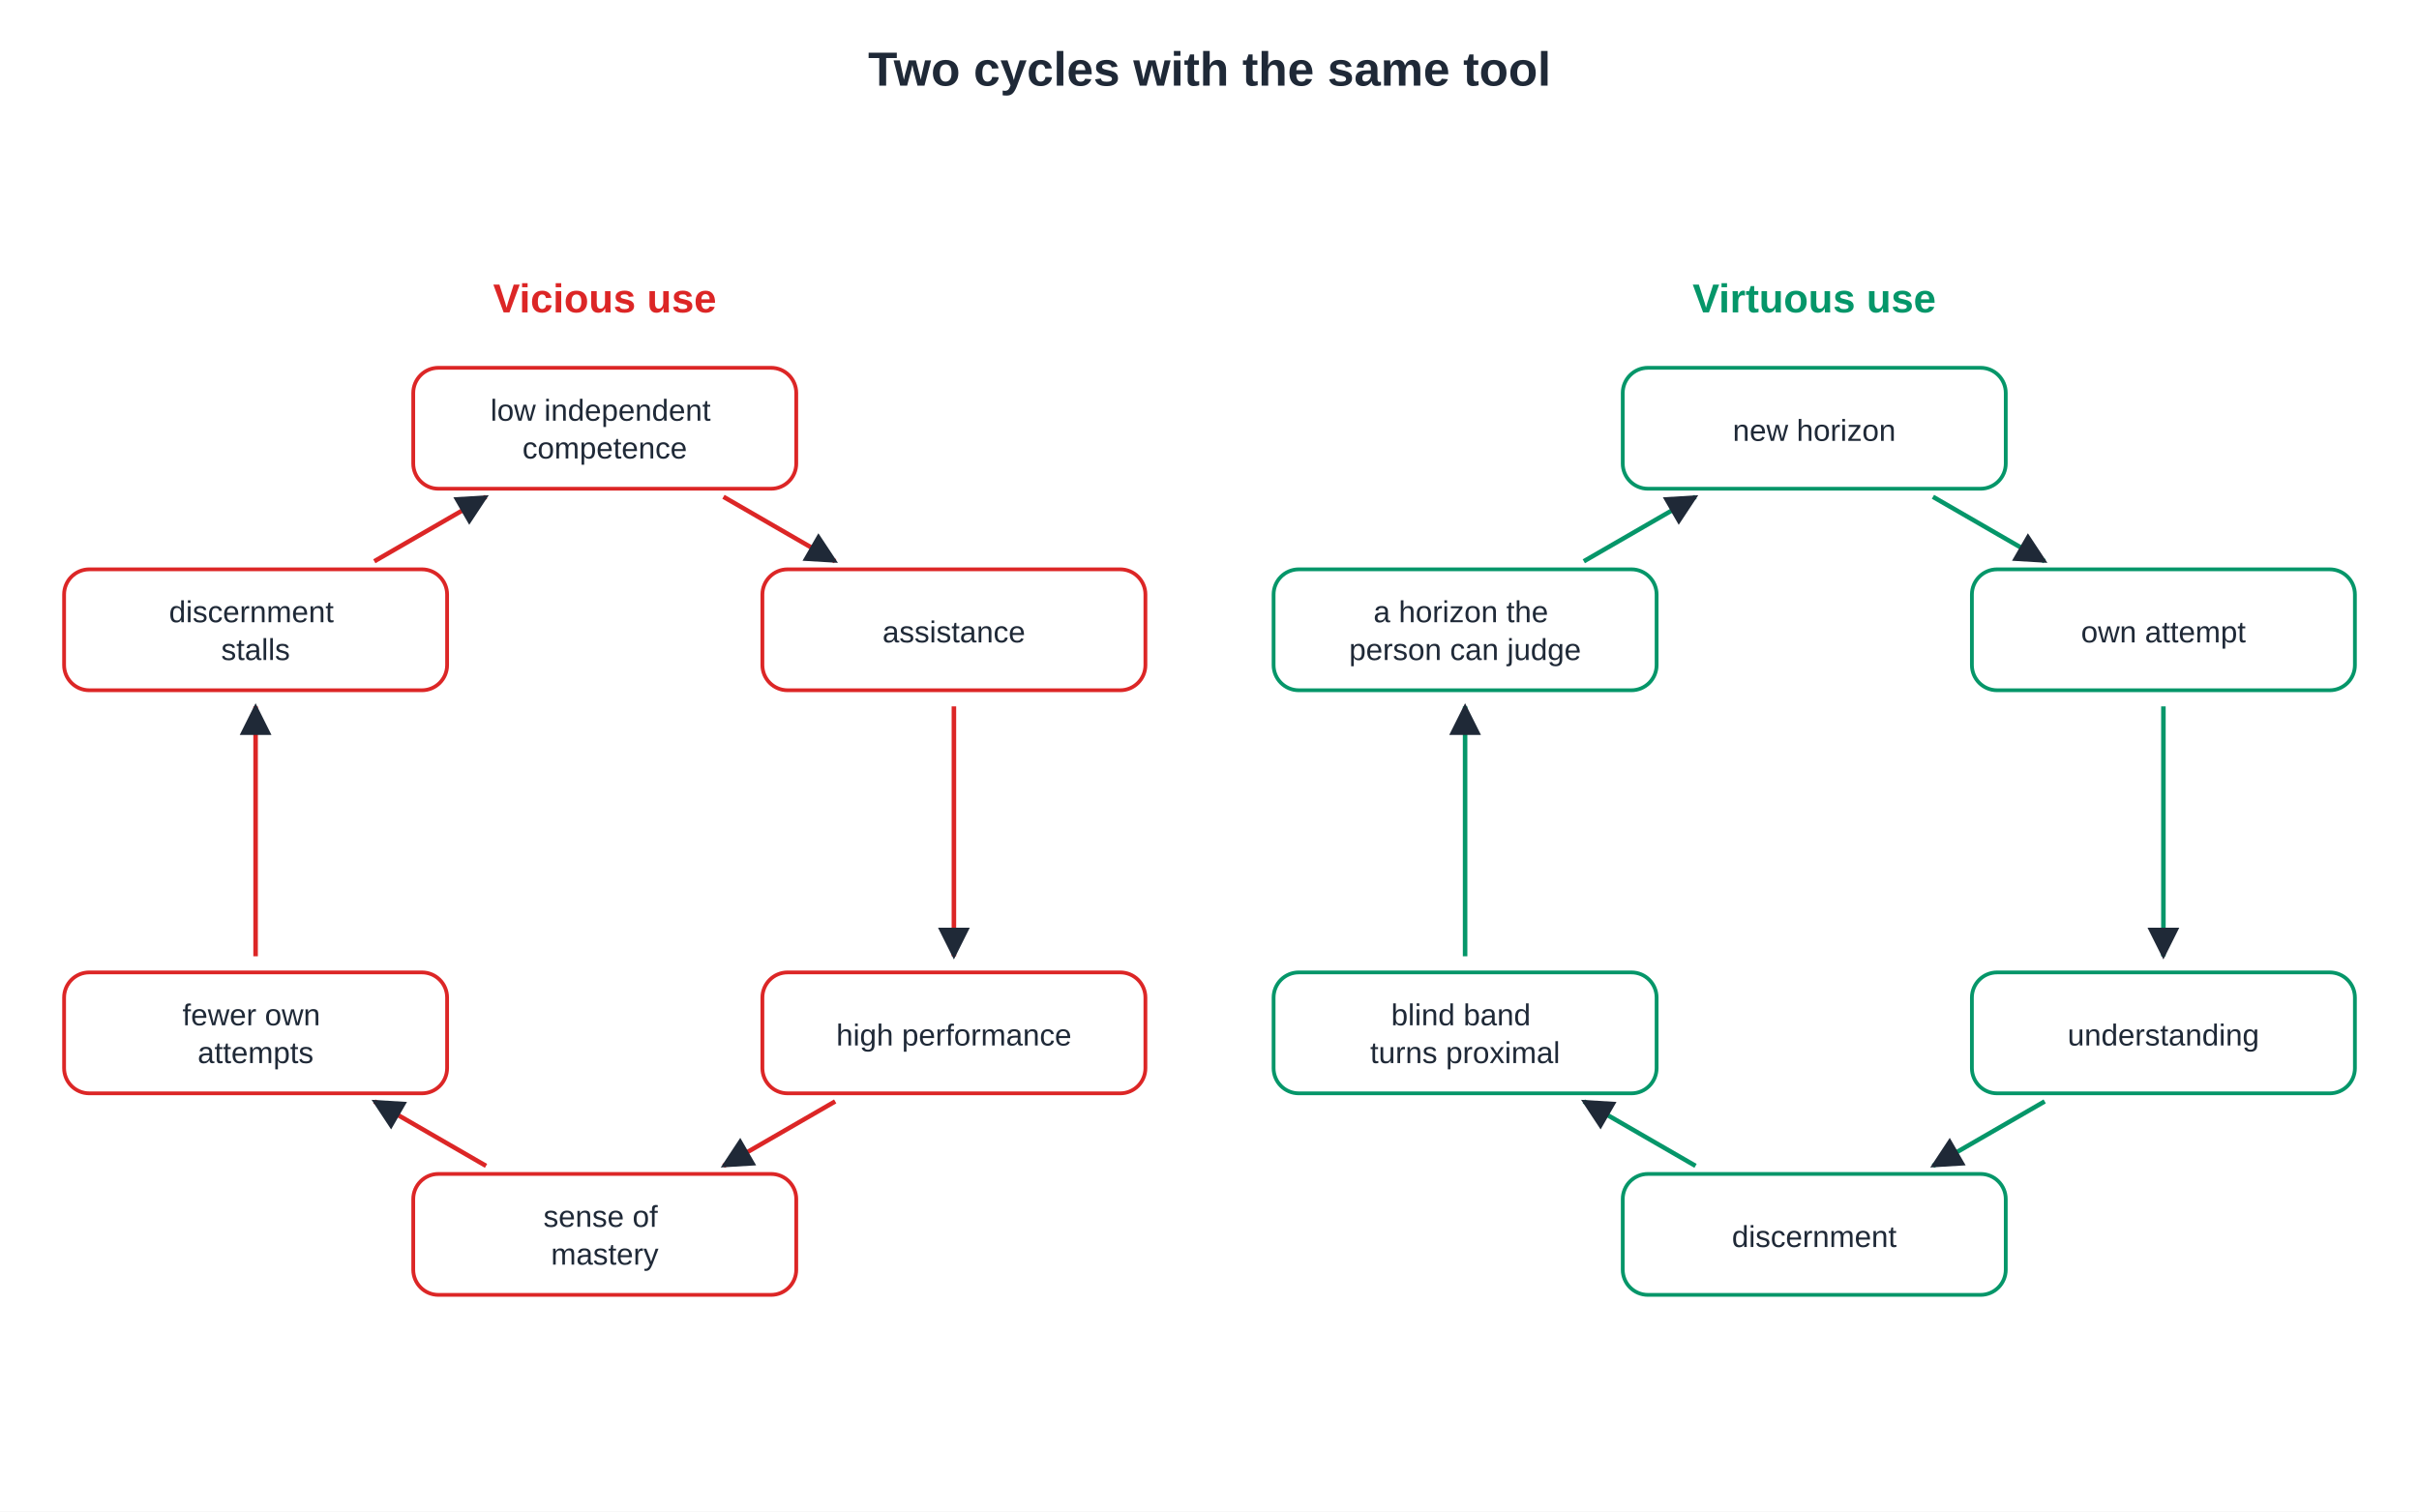
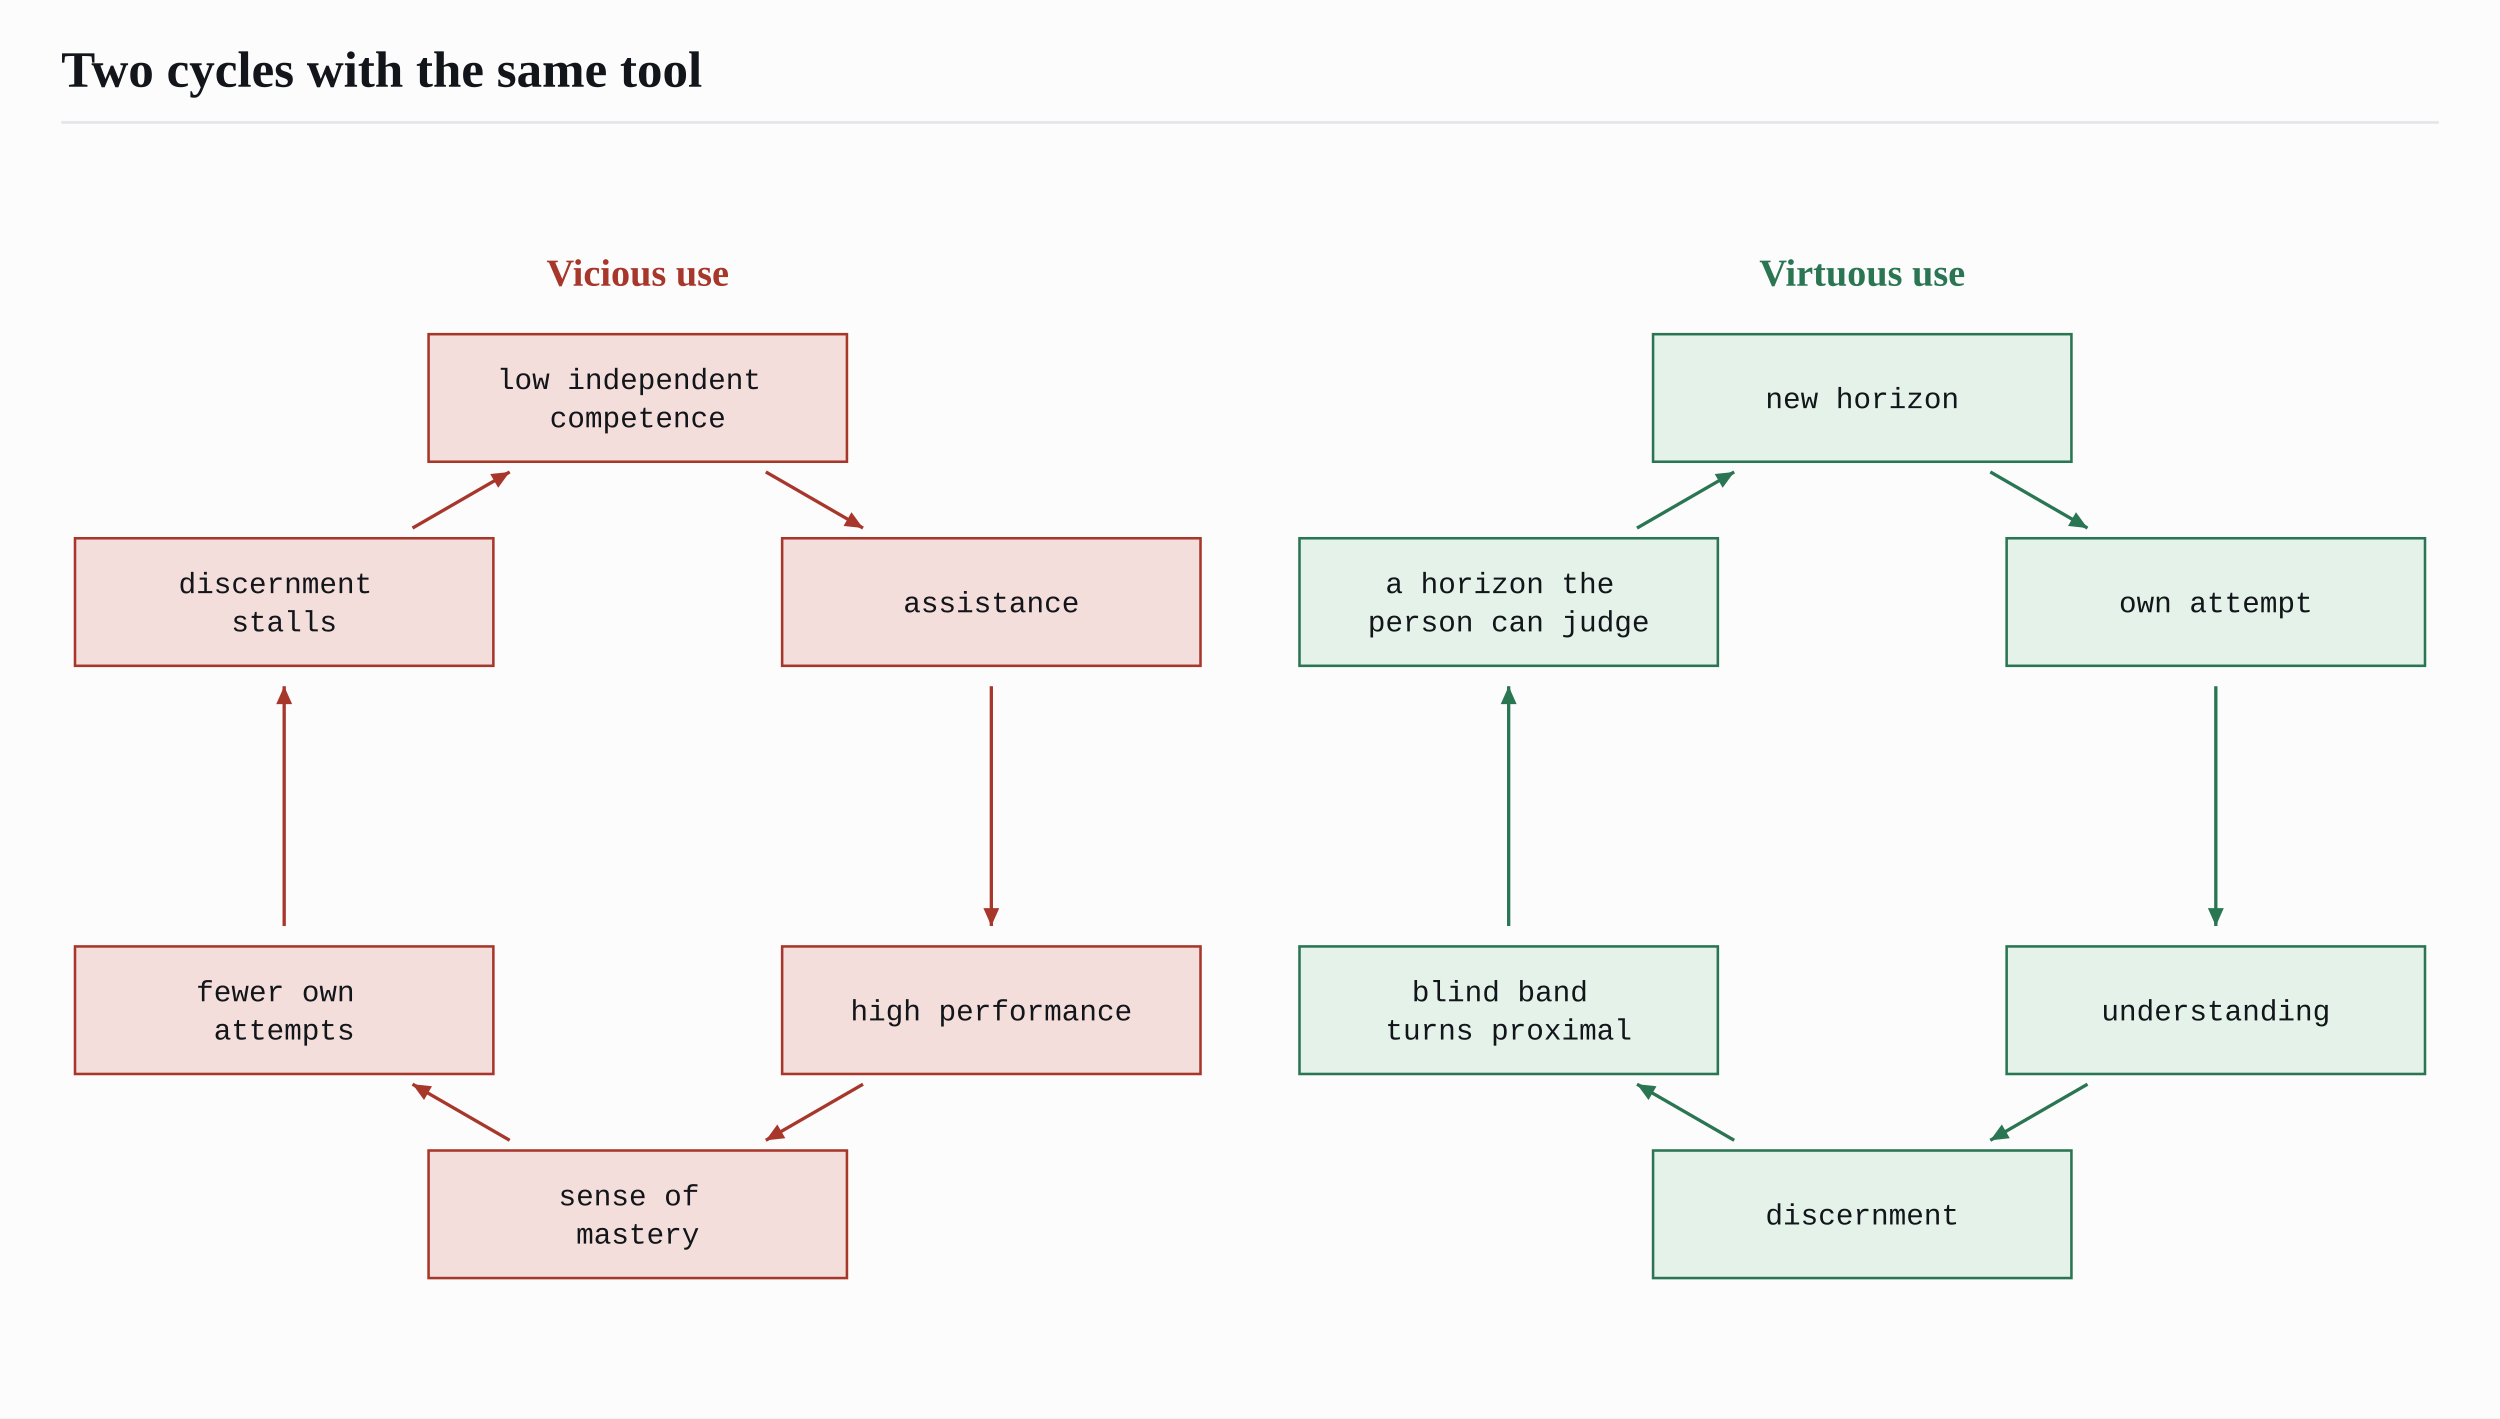
- <svg xmlns="http://www.w3.org/2000/svg" width="960" height="600" viewBox="0 0 960 600" role="img" aria-label="Two cycles with the same tool">
+ <svg xmlns="http://www.w3.org/2000/svg" width="980" height="556" viewBox="0 0 980 556" role="img" aria-label="Two cycles with the same tool">
  <defs>
-     <pattern id="hatch" width="8" height="8" patternUnits="userSpaceOnUse" patternTransform="rotate(45)">
-       <rect width="8" height="8" fill="#fee2e2" />
-       <line x1="0" y1="0" x2="0" y2="8" stroke="#dc2626" stroke-width="2.2" />
+     <pattern id="hatch" width="7" height="7" patternUnits="userSpaceOnUse" patternTransform="rotate(45)">
+       <rect width="7" height="7" fill="#f3dedb" />
+       <line x1="0" y1="0" x2="0" y2="7" stroke="#a8372b" stroke-width="1.1" stroke-opacity="0.5" />
    </pattern>
-     <marker id="arrow" viewBox="0 0 10 10" refX="9" refY="5" markerWidth="7" markerHeight="7" orient="auto-start-reverse">
-       <path d="M0,0 L10,5 L0,10 z" fill="#1f2937" />
+     <pattern id="dots" width="6" height="6" patternUnits="userSpaceOnUse">
+       <rect width="6" height="6" fill="#e9e1d3" />
+       <circle cx="3" cy="3" r="0.9" fill="#7a5d2c" fill-opacity="0.55" />
+     </pattern>
+     <marker id="arrow" viewBox="0 0 10 10" refX="9" refY="5" markerWidth="6" markerHeight="6" orient="auto-start-reverse">
+       <path d="M0,1 L9,5 L0,9 z" fill="#121519" />
    </marker>
-     <marker id="arrowm" viewBox="0 0 10 10" refX="9" refY="5" markerWidth="7" markerHeight="7" orient="auto-start-reverse">
-       <path d="M0,0 L10,5 L0,10 z" fill="#6b7280" />
+     <marker id="arrowm" viewBox="0 0 10 10" refX="9" refY="5" markerWidth="6" markerHeight="6" orient="auto-start-reverse">
+       <path d="M0,1 L9,5 L0,9 z" fill="#8a929c" />
+     </marker>
+     <marker id="arrowb" viewBox="0 0 10 10" refX="9" refY="5" markerWidth="6" markerHeight="6" orient="auto-start-reverse">
+       <path d="M0,1 L9,5 L0,9 z" fill="#a8372b" />
+     </marker>
+     <marker id="arrowg" viewBox="0 0 10 10" refX="9" refY="5" markerWidth="6" markerHeight="6" orient="auto-start-reverse">
+       <path d="M0,1 L9,5 L0,9 z" fill="#2a7552" />
    </marker>
  </defs>
-   <rect x="0" y="0" width="960" height="600" fill="#ffffff" stroke="none" stroke-width="0" rx="0" />
-   <text x="480.0" y="34" font-family="Arial, Helvetica, sans-serif" font-size="19" fill="#1f2937" text-anchor="middle" font-weight="bold">
-     <tspan x="480.0" dy="0.0">Two cycles with the same tool</tspan>
+   <rect x="0.0" y="0.0" width="980.0" height="556.0" fill="#fcfcfd" stroke="none" stroke-width="0" />
+   <text x="24.0" y="34.0" font-family="'Source Serif 4', Georgia, 'Times New Roman', serif" font-size="20" fill="#121519" text-anchor="start" font-weight="600">
+     <tspan x="24.0" dy="0.0">Two cycles with the same tool</tspan>
  </text>
-   <text x="240" y="124" font-family="Arial, Helvetica, sans-serif" font-size="16" fill="#dc2626" text-anchor="middle" font-weight="bold">
-     <tspan x="240" dy="0.0">Vicious use</tspan>
+   <line x1="24.0" y1="48.0" x2="956.0" y2="48.0" stroke="#e2e5e9" stroke-width="1" />
+   <text x="250.0" y="112.0" font-family="'Source Serif 4', Georgia, 'Times New Roman', serif" font-size="15" fill="#a8372b" text-anchor="middle" font-weight="600">
+     <tspan x="250.0" dy="0.0">Vicious use</tspan>
  </text>
-   <line x1="287.112" y1="197.2" x2="331.452" y2="222.8" stroke="#dc2626" stroke-width="1.8" marker-end="url(#arrow)" />
-   <line x1="378.564" y1="280.4" x2="378.564" y2="379.6" stroke="#dc2626" stroke-width="1.8" marker-end="url(#arrow)" />
-   <line x1="331.452" y1="437.2" x2="287.112" y2="462.8" stroke="#dc2626" stroke-width="1.8" marker-end="url(#arrow)" />
-   <line x1="192.888" y1="462.8" x2="148.548" y2="437.2" stroke="#dc2626" stroke-width="1.8" marker-end="url(#arrow)" />
-   <line x1="101.436" y1="379.6" x2="101.436" y2="280.4" stroke="#dc2626" stroke-width="1.8" marker-end="url(#arrow)" />
-   <line x1="148.548" y1="222.8" x2="192.888" y2="197.2" stroke="#dc2626" stroke-width="1.8" marker-end="url(#arrow)" />
-   <rect x="164.0" y="146.0" width="152" height="48" fill="#ffffff" stroke="#dc2626" stroke-width="1.5" rx="10" />
-   <text x="240.0" y="167.0" font-family="Arial, Helvetica, sans-serif" font-size="12" fill="#1f2937" text-anchor="middle" font-weight="normal">
-     <tspan x="240.0" dy="0.0">low independent</tspan>
-     <tspan x="240.0" dy="15.0">competence</tspan>
+   <line x1="300.2" y1="185.0" x2="338.3" y2="207.0" stroke="#a8372b" stroke-width="1.3" marker-end="url(#arrowb)" />
+   <line x1="388.6" y1="269.0" x2="388.6" y2="363.0" stroke="#a8372b" stroke-width="1.3" marker-end="url(#arrowb)" />
+   <line x1="338.3" y1="425.0" x2="300.2" y2="447.0" stroke="#a8372b" stroke-width="1.3" marker-end="url(#arrowb)" />
+   <line x1="199.8" y1="447.0" x2="161.7" y2="425.0" stroke="#a8372b" stroke-width="1.3" marker-end="url(#arrowb)" />
+   <line x1="111.4" y1="363.0" x2="111.4" y2="269.0" stroke="#a8372b" stroke-width="1.3" marker-end="url(#arrowb)" />
+   <line x1="161.7" y1="207.0" x2="199.8" y2="185.0" stroke="#a8372b" stroke-width="1.3" marker-end="url(#arrowb)" />
+   <rect x="168.0" y="131.0" width="164.0" height="50.0" fill="#f3dedb" stroke="#a8372b" stroke-width="1" />
+   <text x="250.0" y="152.5" font-family="'JetBrains Mono', ui-monospace, SFMono-Regular, Menlo, Consolas, 'Liberation Mono', monospace" font-size="11.5" fill="#121519" text-anchor="middle" font-weight="400">
+     <tspan x="250.0" dy="0.0">low independent</tspan>
+     <tspan x="250.0" dy="15.0">competence</tspan>
  </text>
-   <rect x="302.564" y="226.0" width="152" height="48" fill="#ffffff" stroke="#dc2626" stroke-width="1.5" rx="10" />
-   <text x="378.564" y="255.0" font-family="Arial, Helvetica, sans-serif" font-size="12" fill="#1f2937" text-anchor="middle" font-weight="normal">
-     <tspan x="378.564" dy="0.0">assistance</tspan>
+   <rect x="306.6" y="211.0" width="164.0" height="50.0" fill="#f3dedb" stroke="#a8372b" stroke-width="1" />
+   <text x="388.6" y="240.0" font-family="'JetBrains Mono', ui-monospace, SFMono-Regular, Menlo, Consolas, 'Liberation Mono', monospace" font-size="11.5" fill="#121519" text-anchor="middle" font-weight="400">
+     <tspan x="388.6" dy="0.0">assistance</tspan>
  </text>
-   <rect x="302.564" y="386.0" width="152" height="48" fill="#ffffff" stroke="#dc2626" stroke-width="1.5" rx="10" />
-   <text x="378.564" y="415.0" font-family="Arial, Helvetica, sans-serif" font-size="12" fill="#1f2937" text-anchor="middle" font-weight="normal">
-     <tspan x="378.564" dy="0.0">high performance</tspan>
+   <rect x="306.6" y="371.0" width="164.0" height="50.0" fill="#f3dedb" stroke="#a8372b" stroke-width="1" />
+   <text x="388.6" y="400.0" font-family="'JetBrains Mono', ui-monospace, SFMono-Regular, Menlo, Consolas, 'Liberation Mono', monospace" font-size="11.5" fill="#121519" text-anchor="middle" font-weight="400">
+     <tspan x="388.6" dy="0.0">high performance</tspan>
  </text>
-   <rect x="164" y="466.0" width="152" height="48" fill="#ffffff" stroke="#dc2626" stroke-width="1.5" rx="10" />
-   <text x="240" y="487.0" font-family="Arial, Helvetica, sans-serif" font-size="12" fill="#1f2937" text-anchor="middle" font-weight="normal">
-     <tspan x="240" dy="0.0">sense of</tspan>
-     <tspan x="240" dy="15.0">mastery</tspan>
+   <rect x="168.0" y="451.0" width="164.0" height="50.0" fill="#f3dedb" stroke="#a8372b" stroke-width="1" />
+   <text x="250.0" y="472.5" font-family="'JetBrains Mono', ui-monospace, SFMono-Regular, Menlo, Consolas, 'Liberation Mono', monospace" font-size="11.5" fill="#121519" text-anchor="middle" font-weight="400">
+     <tspan x="250.0" dy="0.0">sense of</tspan>
+     <tspan x="250.0" dy="15.0">mastery</tspan>
  </text>
-   <rect x="25.436" y="386" width="152" height="48" fill="#ffffff" stroke="#dc2626" stroke-width="1.5" rx="10" />
-   <text x="101.436" y="407" font-family="Arial, Helvetica, sans-serif" font-size="12" fill="#1f2937" text-anchor="middle" font-weight="normal">
-     <tspan x="101.436" dy="0.0">fewer own</tspan>
-     <tspan x="101.436" dy="15.0">attempts</tspan>
+   <rect x="29.4" y="371.0" width="164.0" height="50.0" fill="#f3dedb" stroke="#a8372b" stroke-width="1" />
+   <text x="111.4" y="392.5" font-family="'JetBrains Mono', ui-monospace, SFMono-Regular, Menlo, Consolas, 'Liberation Mono', monospace" font-size="11.5" fill="#121519" text-anchor="middle" font-weight="400">
+     <tspan x="111.4" dy="0.0">fewer own</tspan>
+     <tspan x="111.4" dy="15.0">attempts</tspan>
  </text>
-   <rect x="25.436" y="226.0" width="152" height="48" fill="#ffffff" stroke="#dc2626" stroke-width="1.5" rx="10" />
-   <text x="101.436" y="247.0" font-family="Arial, Helvetica, sans-serif" font-size="12" fill="#1f2937" text-anchor="middle" font-weight="normal">
-     <tspan x="101.436" dy="0.0">discernment</tspan>
-     <tspan x="101.436" dy="15.0">stalls</tspan>
+   <rect x="29.4" y="211.0" width="164.0" height="50.0" fill="#f3dedb" stroke="#a8372b" stroke-width="1" />
+   <text x="111.4" y="232.5" font-family="'JetBrains Mono', ui-monospace, SFMono-Regular, Menlo, Consolas, 'Liberation Mono', monospace" font-size="11.5" fill="#121519" text-anchor="middle" font-weight="400">
+     <tspan x="111.4" dy="0.0">discernment</tspan>
+     <tspan x="111.4" dy="15.0">stalls</tspan>
  </text>
-   <text x="720" y="124" font-family="Arial, Helvetica, sans-serif" font-size="16" fill="#059669" text-anchor="middle" font-weight="bold">
-     <tspan x="720" dy="0.0">Virtuous use</tspan>
+   <text x="730.0" y="112.0" font-family="'Source Serif 4', Georgia, 'Times New Roman', serif" font-size="15" fill="#2a7552" text-anchor="middle" font-weight="600">
+     <tspan x="730.0" dy="0.0">Virtuous use</tspan>
  </text>
-   <line x1="767.112" y1="197.2" x2="811.452" y2="222.8" stroke="#059669" stroke-width="1.8" marker-end="url(#arrow)" />
-   <line x1="858.564" y1="280.4" x2="858.564" y2="379.6" stroke="#059669" stroke-width="1.8" marker-end="url(#arrow)" />
-   <line x1="811.452" y1="437.2" x2="767.112" y2="462.8" stroke="#059669" stroke-width="1.8" marker-end="url(#arrow)" />
-   <line x1="672.888" y1="462.8" x2="628.548" y2="437.2" stroke="#059669" stroke-width="1.8" marker-end="url(#arrow)" />
-   <line x1="581.436" y1="379.6" x2="581.436" y2="280.4" stroke="#059669" stroke-width="1.8" marker-end="url(#arrow)" />
-   <line x1="628.548" y1="222.8" x2="672.888" y2="197.2" stroke="#059669" stroke-width="1.8" marker-end="url(#arrow)" />
-   <rect x="644.0" y="146.0" width="152" height="48" fill="#ffffff" stroke="#059669" stroke-width="1.5" rx="10" />
-   <text x="720.0" y="175.0" font-family="Arial, Helvetica, sans-serif" font-size="12" fill="#1f2937" text-anchor="middle" font-weight="normal">
-     <tspan x="720.0" dy="0.0">new horizon</tspan>
+   <line x1="780.2" y1="185.0" x2="818.3" y2="207.0" stroke="#2a7552" stroke-width="1.3" marker-end="url(#arrowg)" />
+   <line x1="868.6" y1="269.0" x2="868.6" y2="363.0" stroke="#2a7552" stroke-width="1.3" marker-end="url(#arrowg)" />
+   <line x1="818.3" y1="425.0" x2="780.2" y2="447.0" stroke="#2a7552" stroke-width="1.3" marker-end="url(#arrowg)" />
+   <line x1="679.8" y1="447.0" x2="641.7" y2="425.0" stroke="#2a7552" stroke-width="1.3" marker-end="url(#arrowg)" />
+   <line x1="591.4" y1="363.0" x2="591.4" y2="269.0" stroke="#2a7552" stroke-width="1.3" marker-end="url(#arrowg)" />
+   <line x1="641.7" y1="207.0" x2="679.8" y2="185.0" stroke="#2a7552" stroke-width="1.3" marker-end="url(#arrowg)" />
+   <rect x="648.0" y="131.0" width="164.0" height="50.0" fill="#e4f2ea" stroke="#2a7552" stroke-width="1" />
+   <text x="730.0" y="160.0" font-family="'JetBrains Mono', ui-monospace, SFMono-Regular, Menlo, Consolas, 'Liberation Mono', monospace" font-size="11.5" fill="#121519" text-anchor="middle" font-weight="400">
+     <tspan x="730.0" dy="0.0">new horizon</tspan>
  </text>
-   <rect x="782.564" y="226.0" width="152" height="48" fill="#ffffff" stroke="#059669" stroke-width="1.5" rx="10" />
-   <text x="858.564" y="255.0" font-family="Arial, Helvetica, sans-serif" font-size="12" fill="#1f2937" text-anchor="middle" font-weight="normal">
-     <tspan x="858.564" dy="0.0">own attempt</tspan>
+   <rect x="786.6" y="211.0" width="164.0" height="50.0" fill="#e4f2ea" stroke="#2a7552" stroke-width="1" />
+   <text x="868.6" y="240.0" font-family="'JetBrains Mono', ui-monospace, SFMono-Regular, Menlo, Consolas, 'Liberation Mono', monospace" font-size="11.5" fill="#121519" text-anchor="middle" font-weight="400">
+     <tspan x="868.6" dy="0.0">own attempt</tspan>
  </text>
-   <rect x="782.564" y="386.0" width="152" height="48" fill="#ffffff" stroke="#059669" stroke-width="1.5" rx="10" />
-   <text x="858.564" y="415.0" font-family="Arial, Helvetica, sans-serif" font-size="12" fill="#1f2937" text-anchor="middle" font-weight="normal">
-     <tspan x="858.564" dy="0.0">understanding</tspan>
+   <rect x="786.6" y="371.0" width="164.0" height="50.0" fill="#e4f2ea" stroke="#2a7552" stroke-width="1" />
+   <text x="868.6" y="400.0" font-family="'JetBrains Mono', ui-monospace, SFMono-Regular, Menlo, Consolas, 'Liberation Mono', monospace" font-size="11.5" fill="#121519" text-anchor="middle" font-weight="400">
+     <tspan x="868.6" dy="0.0">understanding</tspan>
  </text>
-   <rect x="644.0" y="466.0" width="152" height="48" fill="#ffffff" stroke="#059669" stroke-width="1.5" rx="10" />
-   <text x="720.0" y="495.0" font-family="Arial, Helvetica, sans-serif" font-size="12" fill="#1f2937" text-anchor="middle" font-weight="normal">
-     <tspan x="720.0" dy="0.0">discernment</tspan>
+   <rect x="648.0" y="451.0" width="164.0" height="50.0" fill="#e4f2ea" stroke="#2a7552" stroke-width="1" />
+   <text x="730.0" y="480.0" font-family="'JetBrains Mono', ui-monospace, SFMono-Regular, Menlo, Consolas, 'Liberation Mono', monospace" font-size="11.5" fill="#121519" text-anchor="middle" font-weight="400">
+     <tspan x="730.0" dy="0.0">discernment</tspan>
  </text>
-   <rect x="505.436" y="386" width="152" height="48" fill="#ffffff" stroke="#059669" stroke-width="1.5" rx="10" />
-   <text x="581.436" y="407" font-family="Arial, Helvetica, sans-serif" font-size="12" fill="#1f2937" text-anchor="middle" font-weight="normal">
-     <tspan x="581.436" dy="0.0">blind band</tspan>
-     <tspan x="581.436" dy="15.0">turns proximal</tspan>
+   <rect x="509.4" y="371.0" width="164.0" height="50.0" fill="#e4f2ea" stroke="#2a7552" stroke-width="1" />
+   <text x="591.4" y="392.5" font-family="'JetBrains Mono', ui-monospace, SFMono-Regular, Menlo, Consolas, 'Liberation Mono', monospace" font-size="11.5" fill="#121519" text-anchor="middle" font-weight="400">
+     <tspan x="591.4" dy="0.0">blind band</tspan>
+     <tspan x="591.4" dy="15.0">turns proximal</tspan>
  </text>
-   <rect x="505.436" y="226.0" width="152" height="48" fill="#ffffff" stroke="#059669" stroke-width="1.5" rx="10" />
-   <text x="581.436" y="247.0" font-family="Arial, Helvetica, sans-serif" font-size="12" fill="#1f2937" text-anchor="middle" font-weight="normal">
-     <tspan x="581.436" dy="0.0">a horizon the</tspan>
-     <tspan x="581.436" dy="15.0">person can judge</tspan>
+   <rect x="509.4" y="211.0" width="164.0" height="50.0" fill="#e4f2ea" stroke="#2a7552" stroke-width="1" />
+   <text x="591.4" y="232.5" font-family="'JetBrains Mono', ui-monospace, SFMono-Regular, Menlo, Consolas, 'Liberation Mono', monospace" font-size="11.5" fill="#121519" text-anchor="middle" font-weight="400">
+     <tspan x="591.4" dy="0.0">a horizon the</tspan>
+     <tspan x="591.4" dy="15.0">person can judge</tspan>
  </text>
</svg>
